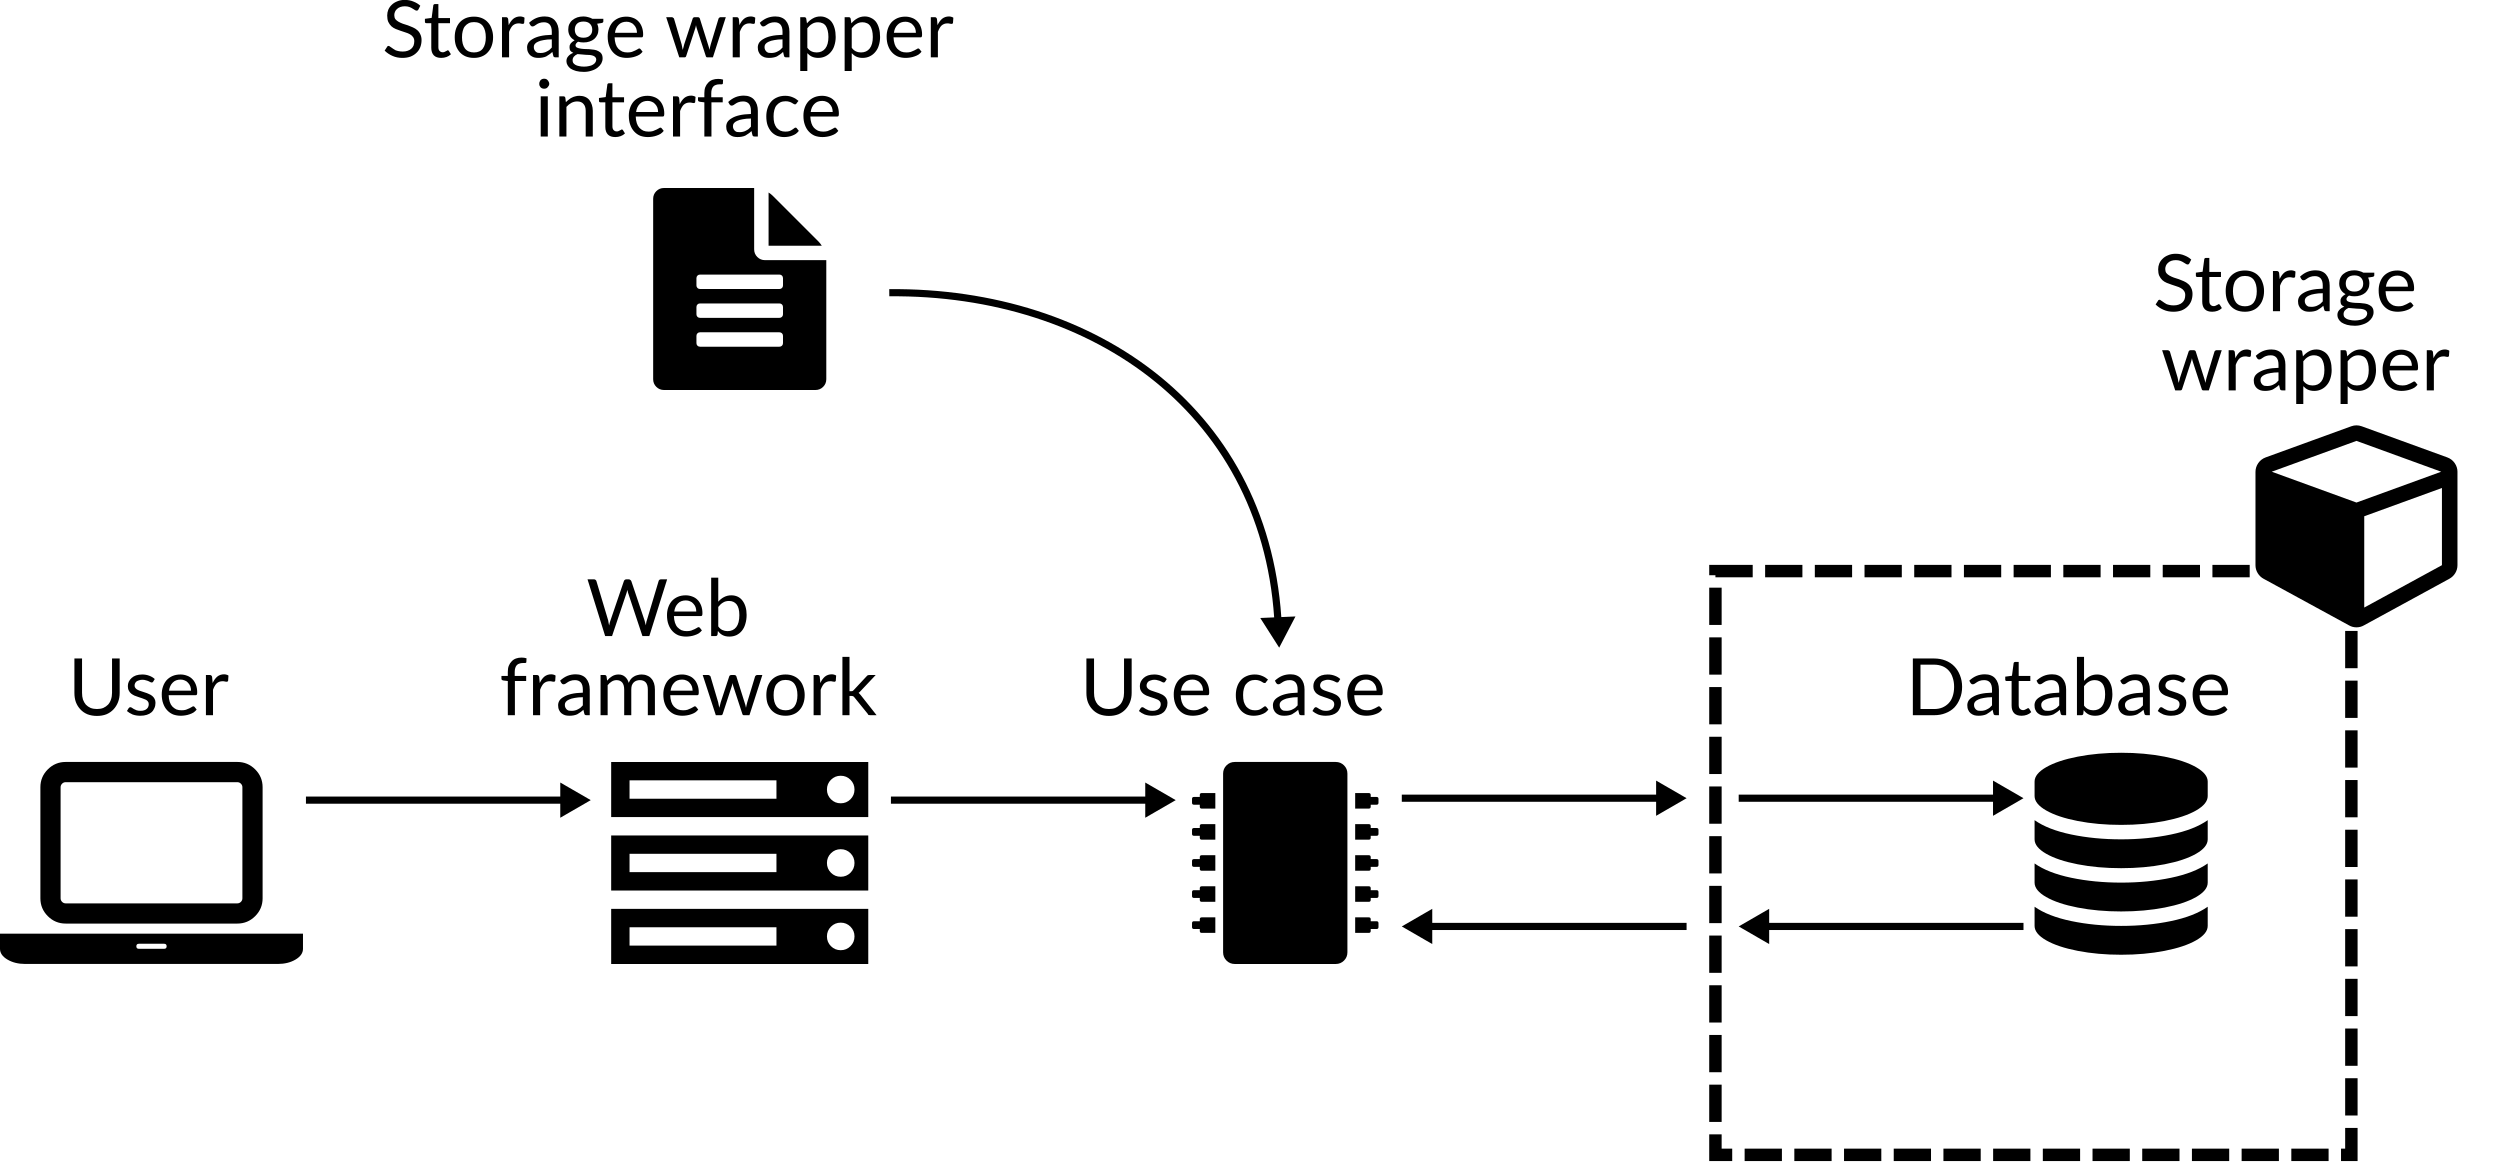
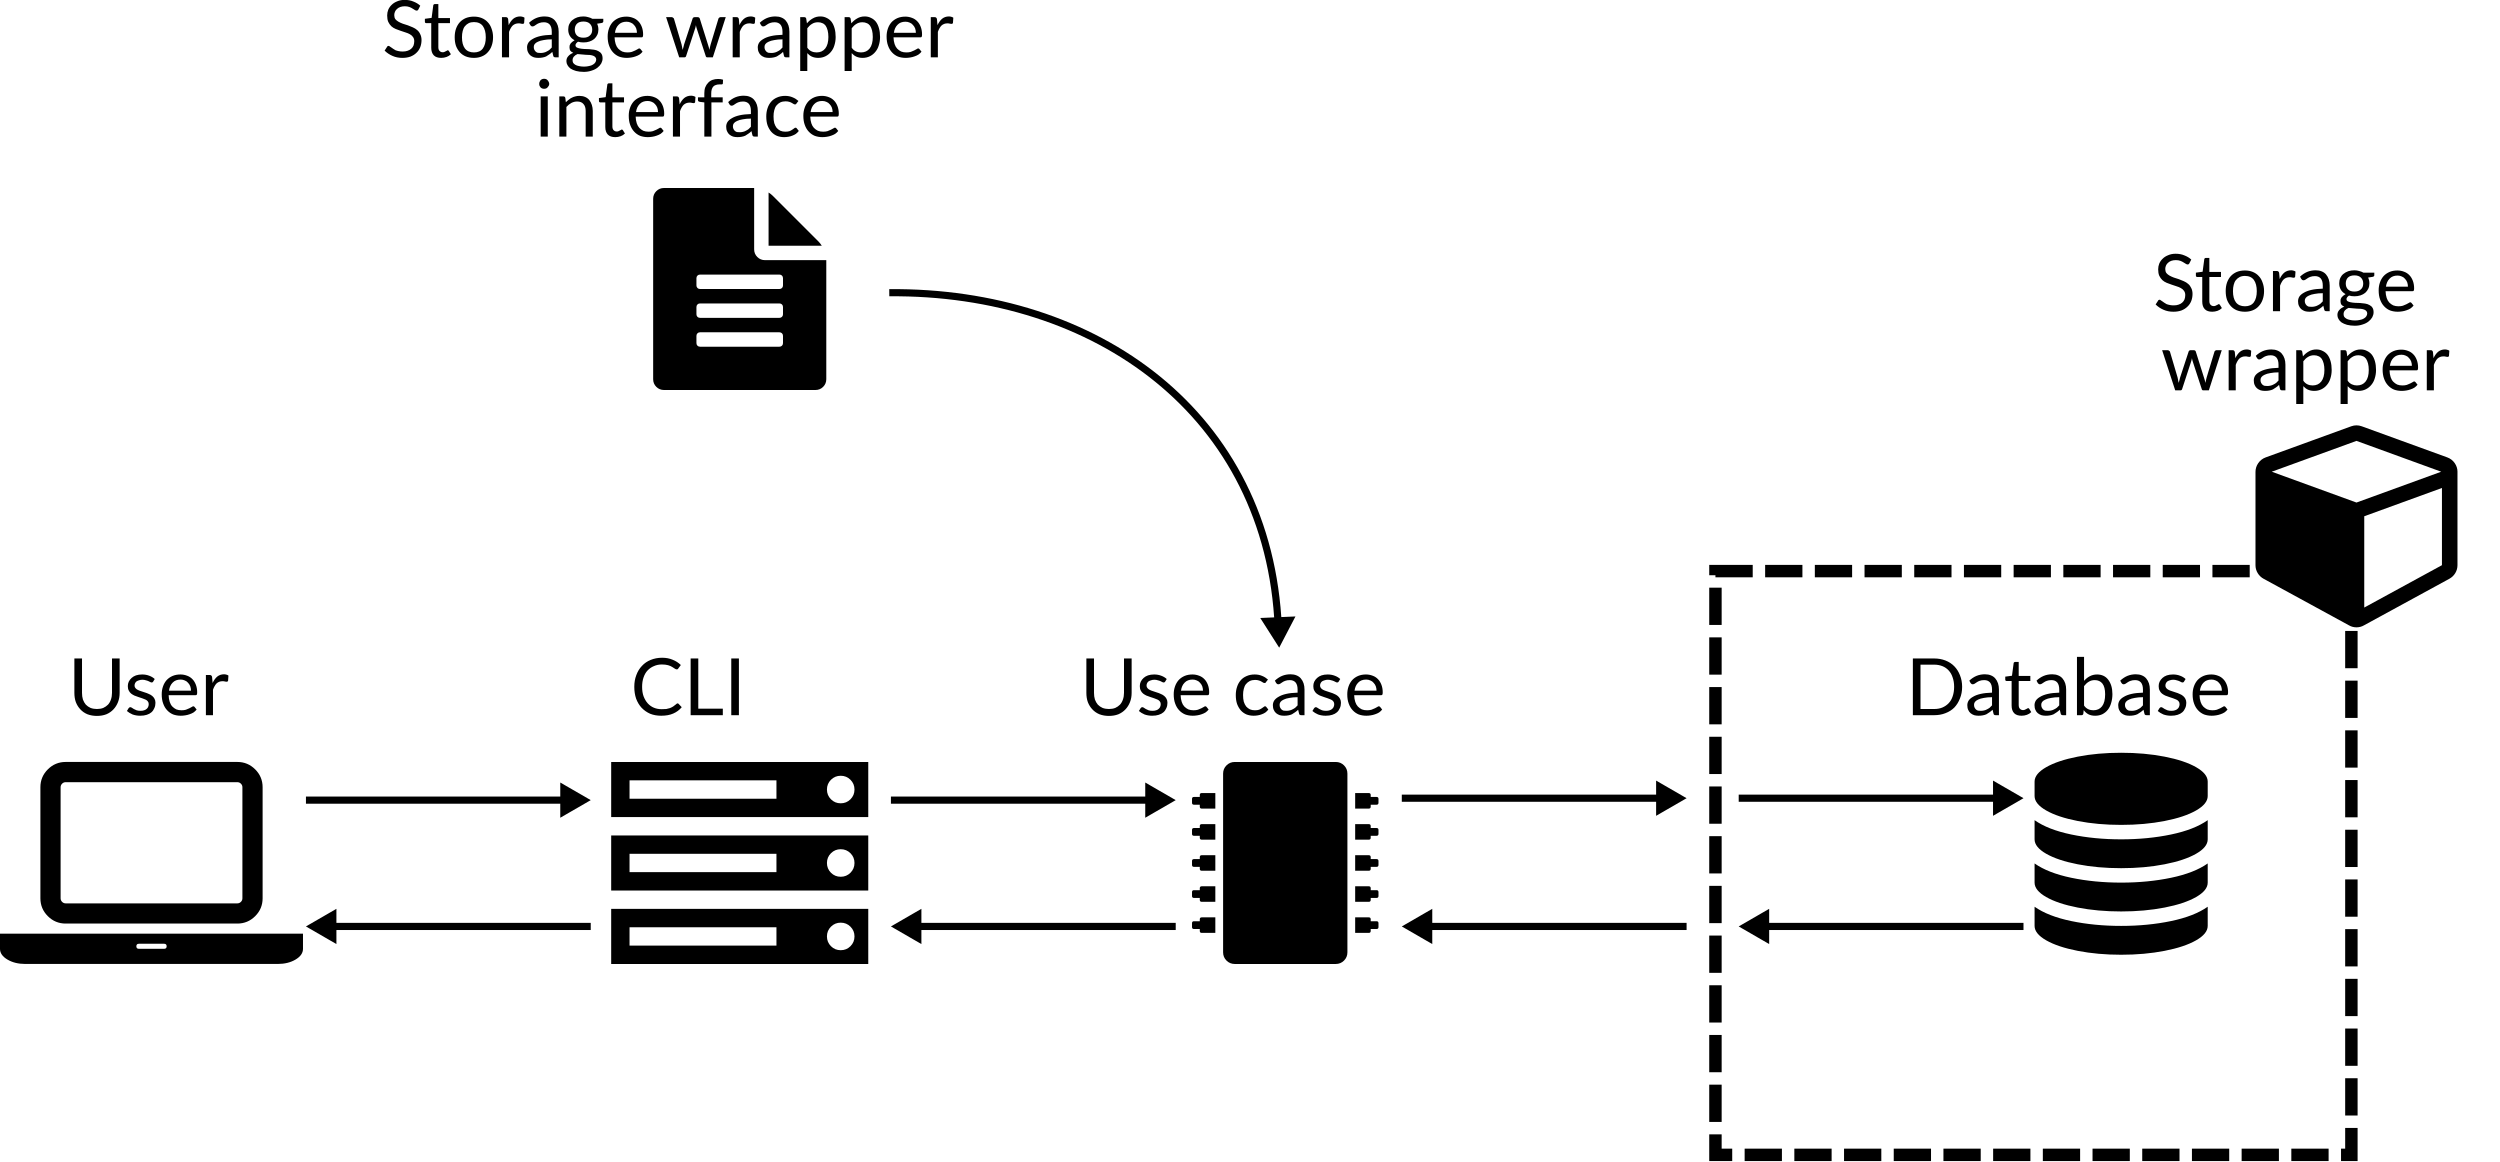
- <svg xmlns="http://www.w3.org/2000/svg" width="214.893mm" height="99.802mm" viewBox="0 0 214.893 99.802" version="1.1" id="svg13626">
-   <defs id="defs13620">
+ <svg xmlns="http://www.w3.org/2000/svg" width="214.893mm" height="99.802mm" viewBox="0 0 214.893 99.802" version="1.1" id="svg1142">
+   <defs id="defs1136">
+     <marker orient="auto" refY="0" refX="0" id="TriangleOutM-7-7-1-2-5-2-7" style="overflow:visible">
+       <path id="path1723-5-0-8-3-9-8-3" d="M 5.77,0 -2.88,5 V -5 Z" style="fill:#000000;fill-opacity:1;fill-rule:evenodd;stroke:#000000;stroke-width:1pt;stroke-opacity:1" transform="scale(0.4)" />
+     </marker>
+     <marker orient="auto" refY="0" refX="0" id="TriangleOutM-7-7-1-2-5-2" style="overflow:visible">
+       <path id="path1723-5-0-8-3-9-8" d="M 5.77,0 -2.88,5 V -5 Z" style="fill:#000000;fill-opacity:1;fill-rule:evenodd;stroke:#000000;stroke-width:1pt;stroke-opacity:1" transform="scale(0.4)" />
+     </marker>
    <marker orient="auto" refY="0" refX="0" id="TriangleOutM-7-7-1-2-5" style="overflow:visible">
      <path id="path1723-5-0-8-3-9" d="M 5.77,0 -2.88,5 V -5 Z" style="fill:#000000;fill-opacity:1;fill-rule:evenodd;stroke:#000000;stroke-width:1pt;stroke-opacity:1" transform="scale(0.4)" />
    </marker>
    <marker orient="auto" refY="0" refX="0" id="TriangleOutM-7-7-1-2" style="overflow:visible">
      <path id="path1723-5-0-8-3" d="M 5.77,0 -2.88,5 V -5 Z" style="fill:#000000;fill-opacity:1;fill-rule:evenodd;stroke:#000000;stroke-width:1pt;stroke-opacity:1" transform="scale(0.4)" />
    </marker>
    <marker orient="auto" refY="0" refX="0" id="TriangleOutM-7-7-1" style="overflow:visible">
      <path id="path1723-5-0-8" d="M 5.77,0 -2.88,5 V -5 Z" style="fill:#000000;fill-opacity:1;fill-rule:evenodd;stroke:#000000;stroke-width:1pt;stroke-opacity:1" transform="scale(0.4)" />
    </marker>
    <marker orient="auto" refY="0" refX="0" id="TriangleOutM-7-7-3" style="overflow:visible">
      <path id="path1723-5-0-6" d="M 5.77,0 -2.88,5 V -5 Z" style="fill:#000000;fill-opacity:1;fill-rule:evenodd;stroke:#000000;stroke-width:1pt;stroke-opacity:1" transform="scale(0.4)" />
    </marker>
    <marker orient="auto" refY="0" refX="0" id="TriangleOutM-7-7" style="overflow:visible">
      <path id="path1723-5-0" d="M 5.77,0 -2.88,5 V -5 Z" style="fill:#000000;fill-opacity:1;fill-rule:evenodd;stroke:#000000;stroke-width:1pt;stroke-opacity:1" transform="scale(0.4)" />
    </marker>
    <marker orient="auto" refY="0" refX="0" id="TriangleOutM-7" style="overflow:visible">
      <path id="path1723-5" d="M 5.77,0 -2.88,5 V -5 Z" style="fill:#000000;fill-opacity:1;fill-rule:evenodd;stroke:#000000;stroke-width:1pt;stroke-opacity:1" transform="scale(0.4)" />
    </marker>
    <marker orient="auto" refY="0" refX="0" id="TriangleOutM" style="overflow:visible">
      <path id="path1723" d="M 5.77,0 -2.88,5 V -5 Z" style="fill:#000000;fill-opacity:1;fill-rule:evenodd;stroke:#000000;stroke-width:1pt;stroke-opacity:1" transform="scale(0.4)" />
    </marker>
  </defs>
-   <g id="layer1" transform="translate(-10.01032,-96.88257)">
-     <path id="user-icon" d="m 15.653,176.27 q -0.895,0 -1.533,-0.638 -0.638,-0.638 -0.638,-1.533 v -9.55 q 0,-0.895 0.638,-1.533 0.638,-0.638 1.533,-0.638 h 14.759 q 0.895,0 1.533,0.638 0.638,0.638 0.638,1.533 v 9.55 q 0,0.895 -0.638,1.533 -0.638,0.638 -1.533,0.638 z M 15.219,164.55 v 9.55 q 0,0.176 0.129,0.305 0.129,0.129 0.305,0.129 h 14.759 q 0.176,0 0.305,-0.129 0.129,-0.129 0.129,-0.305 v -9.55 q 0,-0.176 -0.129,-0.305 -0.129,-0.129 -0.305,-0.129 H 15.653 q -0.176,0 -0.305,0.129 -0.129,0.129 -0.129,0.305 z m 18.665,12.588 h 2.17 v 1.302 q 0,0.543 -0.638,0.922 -0.638,0.38 -1.533,0.38 H 12.181 q -0.895,0 -1.533,-0.38 -0.638,-0.38 -0.638,-0.922 v -1.302 z m -9.767,1.302 q 0.217,0 0.217,-0.217 0,-0.217 -0.217,-0.217 h -2.17 q -0.217,0 -0.217,0.217 0,0.217 0.217,0.217 z" style="stroke-width:0.014" />
-     <path id="web-framework-icon" d="m 64.124,178.164 h 12.628 v -1.578 H 64.124 Z m 0,-6.314 h 12.628 v -1.578 H 64.124 Z m 19.336,5.525 q 0,-0.493 -0.345,-0.839 -0.345,-0.345 -0.839,-0.345 -0.493,0 -0.839,0.345 -0.345,0.345 -0.345,0.839 0,0.493 0.345,0.839 0.345,0.345 0.839,0.345 0.493,0 0.839,-0.345 0.345,-0.345 0.345,-0.839 z M 64.124,165.537 h 12.628 v -1.578 H 64.124 Z m 19.336,5.525 q 0,-0.493 -0.345,-0.839 -0.345,-0.345 -0.839,-0.345 -0.493,0 -0.839,0.345 -0.345,0.345 -0.345,0.839 0,0.493 0.345,0.839 0.345,0.345 0.839,0.345 0.493,0 0.839,-0.345 0.345,-0.345 0.345,-0.839 z m 0,-6.314 q 0,-0.493 -0.345,-0.839 -0.345,-0.345 -0.839,-0.345 -0.493,0 -0.839,0.345 -0.345,0.345 -0.345,0.839 0,0.493 0.345,0.839 0.345,0.345 0.839,0.345 0.493,0 0.839,-0.345 0.345,-0.345 0.345,-0.839 z m 1.184,10.26 v 4.735 H 62.545 v -4.735 z m 0,-6.314 v 4.735 H 62.545 v -4.735 z m 0,-6.314 v 4.735 H 62.545 v -4.735 z" style="stroke-width:0.012" />
-     <path style="fill:none;stroke:#000000;stroke-width:0.615;stroke-linecap:butt;stroke-linejoin:miter;stroke-miterlimit:4;stroke-dasharray:none;stroke-opacity:1;marker-end:url(#TriangleOutM)" d="M 36.309,165.66 H 59.042" id="arrow-user-web-framework" />
-     <text xml:space="preserve" style="font-style:normal;font-variant:normal;font-weight:normal;font-stretch:normal;font-size:6.806px;line-height:1.25;font-family:Lato;-inkscape-font-specification:Lato;letter-spacing:0px;word-spacing:0px;fill:#000000;fill-opacity:1;stroke:none;stroke-width:0.128" x="15.843" y="158.356" id="user-text">
-       <tspan id="tspan2190" x="15.843" y="158.356" style="font-style:normal;font-variant:normal;font-weight:normal;font-stretch:normal;font-size:6.806px;font-family:Lato;-inkscape-font-specification:Lato;stroke-width:0.128">User</tspan>
+   <g id="layer1" transform="translate(-74.57152,-122.9308)">
+     <path id="user-icon" d="m 80.215,202.318 q -0.895,0 -1.533,-0.638 -0.638,-0.638 -0.638,-1.533 v -9.55 q 0,-0.895 0.638,-1.533 0.638,-0.638 1.533,-0.638 h 14.759 q 0.895,0 1.533,0.638 0.638,0.638 0.638,1.533 v 9.55 q 0,0.895 -0.638,1.533 -0.638,0.638 -1.533,0.638 z m -0.434,-11.72 v 9.55 q 0,0.176 0.129,0.305 0.129,0.129 0.305,0.129 h 14.759 q 0.176,0 0.305,-0.129 0.129,-0.129 0.129,-0.305 v -9.55 q 0,-0.176 -0.129,-0.305 -0.129,-0.129 -0.305,-0.129 H 80.215 q -0.176,0 -0.305,0.129 -0.129,0.129 -0.129,0.305 z m 18.665,12.588 h 2.17 v 1.302 q 0,0.543 -0.638,0.922 -0.638,0.38 -1.533,0.38 H 76.742 q -0.895,0 -1.533,-0.38 -0.638,-0.38 -0.638,-0.922 v -1.302 z m -9.767,1.302 q 0.217,0 0.217,-0.217 0,-0.217 -0.217,-0.217 h -2.17 q -0.217,0 -0.217,0.217 0,0.217 0.217,0.217 z" style="stroke-width:0.014" />
+     <path style="fill:none;stroke:#000000;stroke-width:0.615;stroke-linecap:butt;stroke-linejoin:miter;stroke-miterlimit:4;stroke-dasharray:none;stroke-opacity:1;marker-end:url(#TriangleOutM)" d="m 100.87,191.708 h 22.733" id="arrow-user-web-framework" />
+     <text xml:space="preserve" style="font-style:normal;font-variant:normal;font-weight:normal;font-stretch:normal;font-size:6.806px;line-height:1.25;font-family:Lato;-inkscape-font-specification:Lato;letter-spacing:0px;word-spacing:0px;fill:#000000;fill-opacity:1;stroke:none;stroke-width:0.128" x="80.404" y="184.404" id="user-text">
+       <tspan id="tspan2190" x="80.404" y="184.404" style="font-style:normal;font-variant:normal;font-weight:normal;font-stretch:normal;font-size:6.806px;font-family:Lato;-inkscape-font-specification:Lato;stroke-width:0.128">User</tspan>
    </text>
-     <text xml:space="preserve" style="font-style:normal;font-variant:normal;font-weight:normal;font-stretch:normal;font-size:6.806px;line-height:1;font-family:Lato;-inkscape-font-specification:Lato;text-align:center;letter-spacing:0px;word-spacing:0px;text-anchor:middle;fill:#000000;fill-opacity:1;stroke:none;stroke-width:0.128" x="73.533" y="151.553" id="web-framework-text">
-       <tspan id="tspan2190-6" x="73.533" y="151.553" style="font-style:normal;font-variant:normal;font-weight:normal;font-stretch:normal;font-size:6.806px;line-height:1;font-family:Lato;-inkscape-font-specification:Lato;text-align:center;text-anchor:middle;stroke-width:0.128">Web</tspan>
-       <tspan x="73.533" y="158.359" style="font-style:normal;font-variant:normal;font-weight:normal;font-stretch:normal;font-size:6.806px;line-height:1;font-family:Lato;-inkscape-font-specification:Lato;text-align:center;text-anchor:middle;stroke-width:0.128" id="tspan2212">framework</tspan>
+     <path style="fill:none;stroke:#000000;stroke-width:0.615;stroke-linecap:butt;stroke-linejoin:miter;stroke-miterlimit:4;stroke-dasharray:none;stroke-opacity:1;marker-end:url(#TriangleOutM-7)" d="m 151.153,191.708 h 22.733" id="arrow-web-framework-use-case" />
+     <path id="use-case-icon" d="m 179.038,201.784 v 1.336 h -1.169 q -0.167,0 -0.167,-0.167 v -0.167 h -0.501 q -0.167,0 -0.167,-0.167 V 202.285 q 0,-0.167 0.167,-0.167 h 0.501 v -0.167 q 0,-0.167 0.167,-0.167 z m 0,-2.671 v 1.336 h -1.169 q -0.167,0 -0.167,-0.167 v -0.167 h -0.501 q -0.167,0 -0.167,-0.167 v -0.334 q 0,-0.167 0.167,-0.167 h 0.501 v -0.167 q 0,-0.167 0.167,-0.167 z m 0,-2.671 v 1.336 h -1.169 q -0.167,0 -0.167,-0.167 v -0.167 h -0.501 q -0.167,0 -0.167,-0.167 v -0.334 q 0,-0.167 0.167,-0.167 h 0.501 v -0.167 q 0,-0.167 0.167,-0.167 z m 0,-2.671 v 1.336 h -1.169 q -0.167,0 -0.167,-0.167 v -0.167 h -0.501 q -0.167,0 -0.167,-0.167 v -0.334 q 0,-0.167 0.167,-0.167 h 0.501 v -0.167 q 0,-0.167 0.167,-0.167 z m 0,-2.671 v 1.336 h -1.169 q -0.167,0 -0.167,-0.167 v -0.167 h -0.501 q -0.167,0 -0.167,-0.167 v -0.334 q 0,-0.167 0.167,-0.167 h 0.501 v -0.167 q 0,-0.167 0.167,-0.167 z m 11.353,-1.67 v 15.36 q 0,0.417 -0.292,0.71 -0.292,0.292 -0.71,0.292 h -8.681 q -0.417,0 -0.71,-0.292 -0.292,-0.292 -0.292,-0.71 v -15.36 q 0,-0.417 0.292,-0.71 0.292,-0.292 0.71,-0.292 h 8.681 q 0.417,0 0.71,0.292 0.292,0.292 0.292,0.71 z m 2.671,12.855 v 0.334 q 0,0.167 -0.167,0.167 h -0.501 v 0.167 q 0,0.167 -0.167,0.167 h -1.169 v -1.336 h 1.169 q 0.167,0 0.167,0.167 v 0.167 h 0.501 q 0.167,0 0.167,0.167 z m 0,-2.671 v 0.334 q 0,0.167 -0.167,0.167 h -0.501 v 0.167 q 0,0.167 -0.167,0.167 h -1.169 v -1.336 h 1.169 q 0.167,0 0.167,0.167 v 0.167 h 0.501 q 0.167,0 0.167,0.167 z m 0,-2.671 v 0.334 q 0,0.167 -0.167,0.167 h -0.501 v 0.167 q 0,0.167 -0.167,0.167 h -1.169 v -1.336 h 1.169 q 0.167,0 0.167,0.167 v 0.167 h 0.501 q 0.167,0 0.167,0.167 z m 0,-2.671 v 0.334 q 0,0.167 -0.167,0.167 h -0.501 v 0.167 q 0,0.167 -0.167,0.167 h -1.169 v -1.336 h 1.169 q 0.167,0 0.167,0.167 v 0.167 h 0.501 q 0.167,0 0.167,0.167 z m 0,-2.671 v 0.334 q 0,0.167 -0.167,0.167 h -0.501 v 0.167 q 0,0.167 -0.167,0.167 h -1.169 v -1.336 h 1.169 q 0.167,0 0.167,0.167 v 0.167 h 0.501 q 0.167,0 0.167,0.167 z" style="stroke-width:0.01" />
+     <text xml:space="preserve" style="font-style:normal;font-variant:normal;font-weight:normal;font-stretch:normal;font-size:6.806px;line-height:1;font-family:Lato;-inkscape-font-specification:Lato;text-align:center;letter-spacing:0px;word-spacing:0px;text-anchor:middle;fill:#000000;fill-opacity:1;stroke:none;stroke-width:0.128" x="184.897" y="184.404" id="use-case-text">
+       <tspan x="184.897" y="184.404" style="font-style:normal;font-variant:normal;font-weight:normal;font-stretch:normal;font-size:6.806px;line-height:1;font-family:Lato;-inkscape-font-specification:Lato;text-align:center;text-anchor:middle;stroke-width:0.128" id="tspan3110">Use case</tspan>
    </text>
-     <path style="fill:none;stroke:#000000;stroke-width:0.615;stroke-linecap:butt;stroke-linejoin:miter;stroke-miterlimit:4;stroke-dasharray:none;stroke-opacity:1;marker-end:url(#TriangleOutM-7)" d="M 86.592,165.66 H 109.325" id="arrow-web-framework-use-case" />
-     <path id="use-case-icon" d="m 114.477,175.736 v 1.336 h -1.169 q -0.167,0 -0.167,-0.167 v -0.167 h -0.501 q -0.167,0 -0.167,-0.167 v -0.334 q 0,-0.167 0.167,-0.167 h 0.501 v -0.167 q 0,-0.167 0.167,-0.167 z m 0,-2.671 v 1.336 h -1.169 q -0.167,0 -0.167,-0.167 v -0.167 h -0.501 q -0.167,0 -0.167,-0.167 v -0.334 q 0,-0.167 0.167,-0.167 h 0.501 v -0.167 q 0,-0.167 0.167,-0.167 z m 0,-2.671 v 1.336 h -1.169 q -0.167,0 -0.167,-0.167 v -0.167 h -0.501 q -0.167,0 -0.167,-0.167 v -0.334 q 0,-0.167 0.167,-0.167 h 0.501 v -0.167 q 0,-0.167 0.167,-0.167 z m 0,-2.671 v 1.336 h -1.169 q -0.167,0 -0.167,-0.167 v -0.167 h -0.501 q -0.167,0 -0.167,-0.167 v -0.334 q 0,-0.167 0.167,-0.167 h 0.501 v -0.167 q 0,-0.167 0.167,-0.167 z m 0,-2.671 v 1.336 h -1.169 q -0.167,0 -0.167,-0.167 v -0.167 h -0.501 q -0.167,0 -0.167,-0.167 v -0.334 q 0,-0.167 0.167,-0.167 h 0.501 v -0.167 q 0,-0.167 0.167,-0.167 z m 11.353,-1.67 v 15.36 q 0,0.417 -0.292,0.71 -0.292,0.292 -0.71,0.292 h -8.681 q -0.417,0 -0.71,-0.292 -0.292,-0.292 -0.292,-0.71 V 163.381 q 0,-0.417 0.292,-0.71 0.292,-0.292 0.71,-0.292 h 8.681 q 0.417,0 0.71,0.292 0.292,0.292 0.292,0.71 z m 2.671,12.855 v 0.334 q 0,0.167 -0.167,0.167 h -0.501 v 0.167 q 0,0.167 -0.167,0.167 h -1.169 v -1.336 h 1.169 q 0.167,0 0.167,0.167 v 0.167 h 0.501 q 0.167,0 0.167,0.167 z m 0,-2.671 v 0.334 q 0,0.167 -0.167,0.167 h -0.501 v 0.167 q 0,0.167 -0.167,0.167 h -1.169 v -1.336 h 1.169 q 0.167,0 0.167,0.167 v 0.167 h 0.501 q 0.167,0 0.167,0.167 z m 0,-2.671 v 0.334 q 0,0.167 -0.167,0.167 h -0.501 v 0.167 q 0,0.167 -0.167,0.167 h -1.169 v -1.336 h 1.169 q 0.167,0 0.167,0.167 v 0.167 h 0.501 q 0.167,0 0.167,0.167 z m 0,-2.671 v 0.334 q 0,0.167 -0.167,0.167 h -0.501 v 0.167 q 0,0.167 -0.167,0.167 h -1.169 v -1.336 h 1.169 q 0.167,0 0.167,0.167 v 0.167 h 0.501 q 0.167,0 0.167,0.167 z m 0,-2.671 v 0.334 q 0,0.167 -0.167,0.167 h -0.501 v 0.167 q 0,0.167 -0.167,0.167 h -1.169 v -1.336 h 1.169 q 0.167,0 0.167,0.167 v 0.167 h 0.501 q 0.167,0 0.167,0.167 z" style="stroke-width:0.01" />
-     <text xml:space="preserve" style="font-style:normal;font-variant:normal;font-weight:normal;font-stretch:normal;font-size:6.806px;line-height:1;font-family:Lato;-inkscape-font-specification:Lato;text-align:center;letter-spacing:0px;word-spacing:0px;text-anchor:middle;fill:#000000;fill-opacity:1;stroke:none;stroke-width:0.128" x="120.336" y="158.356" id="use-case-text">
-       <tspan x="120.336" y="158.356" style="font-style:normal;font-variant:normal;font-weight:normal;font-stretch:normal;font-size:6.806px;line-height:1;font-family:Lato;-inkscape-font-specification:Lato;text-align:center;text-anchor:middle;stroke-width:0.128" id="tspan3110">Use case</tspan>
+     <path id="storage-wrapper-interface-icon" d="m 144.938,143.703 q 0.136,0.136 0.271,0.349 h -4.573 v -4.573 q 0.213,0.136 0.349,0.271 z m -4.612,1.589 h 5.271 v 10.232 q 0,0.388 -0.271,0.659 -0.271,0.271 -0.659,0.271 h -13.022 q -0.388,0 -0.659,-0.271 -0.271,-0.271 -0.271,-0.659 v -15.503 q 0,-0.388 0.271,-0.659 0.271,-0.271 0.659,-0.271 h 7.751 v 5.271 q 0,0.388 0.271,0.659 0.271,0.271 0.659,0.271 z m 1.55,7.131 v -0.62 q 0,-0.136 -0.087,-0.223 -0.087,-0.087 -0.223,-0.087 h -6.821 q -0.136,0 -0.223,0.087 -0.087,0.087 -0.087,0.223 v 0.62 q 0,0.136 0.087,0.223 0.087,0.087 0.223,0.087 h 6.821 q 0.136,0 0.223,-0.087 0.087,-0.087 0.087,-0.223 z m 0,-2.48 v -0.62 q 0,-0.136 -0.087,-0.223 -0.087,-0.087 -0.223,-0.087 h -6.821 q -0.136,0 -0.223,0.087 -0.087,0.087 -0.087,0.223 v 0.62 q 0,0.136 0.087,0.223 0.087,0.087 0.223,0.087 h 6.821 q 0.136,0 0.223,-0.087 0.087,-0.087 0.087,-0.223 z m 0,-2.48 v -0.62 q 0,-0.136 -0.087,-0.223 -0.087,-0.087 -0.223,-0.087 h -6.821 q -0.136,0 -0.223,0.087 -0.087,0.087 -0.087,0.223 v 0.62 q 0,0.136 0.087,0.223 0.087,0.087 0.223,0.087 h 6.821 q 0.136,0 0.223,-0.087 0.087,-0.087 0.087,-0.223 z" style="stroke-width:0.01" />
+     <text xml:space="preserve" style="font-style:normal;font-variant:normal;font-weight:normal;font-stretch:normal;font-size:6.806px;line-height:1;font-family:Lato;-inkscape-font-specification:Lato;text-align:center;letter-spacing:0px;word-spacing:0px;text-anchor:middle;fill:#000000;fill-opacity:1;stroke:none;stroke-width:0.128" x="138.092" y="127.862" id="storage-wrapper-interface-text">
+       <tspan x="138.092" y="127.862" style="font-style:normal;font-variant:normal;font-weight:normal;font-stretch:normal;font-size:6.806px;line-height:1;font-family:Lato;-inkscape-font-specification:Lato;text-align:center;text-anchor:middle;stroke-width:0.128" id="tspan2212-2">Storage wrapper</tspan>
+       <tspan x="138.092" y="134.668" style="font-style:normal;font-variant:normal;font-weight:normal;font-stretch:normal;font-size:6.806px;line-height:1;font-family:Lato;-inkscape-font-specification:Lato;text-align:center;text-anchor:middle;stroke-width:0.128" id="tspan3177">interface</tspan>
    </text>
-     <path id="storage-wrapper-interface-icon" d="m 80.377,117.655 q 0.136,0.136 0.271,0.349 h -4.573 v -4.573 q 0.213,0.136 0.349,0.271 z m -4.612,1.589 h 5.271 v 10.232 q 0,0.388 -0.271,0.659 -0.271,0.271 -0.659,0.271 h -13.022 q -0.388,0 -0.659,-0.271 -0.271,-0.271 -0.271,-0.659 V 113.973 q 0,-0.388 0.271,-0.659 0.271,-0.271 0.659,-0.271 h 7.751 v 5.271 q 0,0.388 0.271,0.659 0.271,0.271 0.659,0.271 z m 1.55,7.131 v -0.62 q 0,-0.136 -0.087,-0.223 -0.087,-0.087 -0.223,-0.087 h -6.821 q -0.136,0 -0.223,0.087 -0.087,0.087 -0.087,0.223 v 0.62 q 0,0.136 0.087,0.223 0.087,0.087 0.223,0.087 h 6.821 q 0.136,0 0.223,-0.087 0.087,-0.087 0.087,-0.223 z m 0,-2.48 v -0.62 q 0,-0.136 -0.087,-0.223 -0.087,-0.087 -0.223,-0.087 h -6.821 q -0.136,0 -0.223,0.087 -0.087,0.087 -0.087,0.223 v 0.62 q 0,0.136 0.087,0.223 0.087,0.087 0.223,0.087 h 6.821 q 0.136,0 0.223,-0.087 0.087,-0.087 0.087,-0.223 z m 0,-2.48 v -0.62 q 0,-0.136 -0.087,-0.223 -0.087,-0.087 -0.223,-0.087 h -6.821 q -0.136,0 -0.223,0.087 -0.087,0.087 -0.087,0.223 v 0.62 q 0,0.136 0.087,0.223 0.087,0.087 0.223,0.087 h 6.821 q 0.136,0 0.223,-0.087 0.087,-0.087 0.087,-0.223 z" style="stroke-width:0.01" />
-     <text xml:space="preserve" style="font-style:normal;font-variant:normal;font-weight:normal;font-stretch:normal;font-size:6.806px;line-height:1;font-family:Lato;-inkscape-font-specification:Lato;text-align:center;letter-spacing:0px;word-spacing:0px;text-anchor:middle;fill:#000000;fill-opacity:1;stroke:none;stroke-width:0.128" x="73.531" y="101.814" id="storage-wrapper-interface-text">
-       <tspan x="73.531" y="101.814" style="font-style:normal;font-variant:normal;font-weight:normal;font-stretch:normal;font-size:6.806px;line-height:1;font-family:Lato;-inkscape-font-specification:Lato;text-align:center;text-anchor:middle;stroke-width:0.128" id="tspan2212-2">Storage wrapper</tspan>
-       <tspan x="73.531" y="108.62" style="font-style:normal;font-variant:normal;font-weight:normal;font-stretch:normal;font-size:6.806px;line-height:1;font-family:Lato;-inkscape-font-specification:Lato;text-align:center;text-anchor:middle;stroke-width:0.128" id="tspan3177">interface</tspan>
+     <rect style="fill:none;fill-opacity:1;stroke:#000000;stroke-width:1.068;stroke-miterlimit:4;stroke-dasharray:3.204, 1.068;stroke-dashoffset:0;stroke-opacity:1" id="storage-wrapper-box" width="54.664" height="50.178" x="222.026" y="172.021" />
+     <path style="fill:none;stroke:#000000;stroke-width:0.615;stroke-linecap:butt;stroke-linejoin:miter;stroke-miterlimit:4;stroke-dasharray:none;stroke-opacity:1;marker-end:url(#TriangleOutM-7-7)" d="m 195.066,191.542 h 22.733" id="arrow-use-case-storage-wrapper" />
+     <path style="fill:none;stroke:#000000;stroke-width:0.615;stroke-linecap:butt;stroke-linejoin:miter;stroke-miterlimit:4;stroke-dasharray:none;stroke-opacity:1;marker-end:url(#TriangleOutM-7-7-3)" d="m 151.011,148.092 c 17.738,-0.16 32.641,10.387 33.44,28.765" id="arrow-storage-wrapper-interface-use-case" />
+     <path id="storage-wrapper-icon" d="m 277.796,175.154 6.678,-3.642 v -6.636 l -6.678,2.431 z m -0.668,-9.026 7.283,-2.65 -7.283,-2.65 -7.283,2.65 z m 8.681,-2.629 v 8.014 q 0,0.365 -0.188,0.678 -0.188,0.313 -0.511,0.49 l -7.346,4.007 q -0.292,0.167 -0.636,0.167 -0.344,0 -0.636,-0.167 l -7.346,-4.007 q -0.323,-0.177 -0.511,-0.49 -0.188,-0.313 -0.188,-0.678 v -8.014 q 0,-0.417 0.24,-0.762 0.24,-0.344 0.637,-0.49 l 7.346,-2.671 q 0.23,-0.084 0.459,-0.084 0.23,0 0.459,0.084 l 7.346,2.671 q 0.397,0.146 0.637,0.49 0.24,0.344 0.24,0.762 z" style="stroke-width:0.01" />
+     <text xml:space="preserve" style="font-style:normal;font-variant:normal;font-weight:normal;font-stretch:normal;font-size:6.806px;line-height:1;font-family:Lato;-inkscape-font-specification:Lato;text-align:center;letter-spacing:0px;word-spacing:0px;text-anchor:middle;fill:#000000;fill-opacity:1;stroke:none;stroke-width:0.128" x="277.095" y="149.678" id="text2192-3-9-6">
+       <tspan x="277.095" y="149.678" style="font-style:normal;font-variant:normal;font-weight:normal;font-stretch:normal;font-size:6.806px;line-height:1;font-family:Lato;-inkscape-font-specification:Lato;text-align:center;text-anchor:middle;stroke-width:0.128" id="tspan2212-2-2">Storage</tspan>
+       <tspan x="277.095" y="156.484" style="font-style:normal;font-variant:normal;font-weight:normal;font-stretch:normal;font-size:6.806px;line-height:1;font-family:Lato;-inkscape-font-specification:Lato;text-align:center;text-anchor:middle;stroke-width:0.128" id="tspan3177-6">wrapper</tspan>
    </text>
-     <rect style="fill:none;fill-opacity:1;stroke:#000000;stroke-width:1.068;stroke-miterlimit:4;stroke-dasharray:3.204, 1.068;stroke-dashoffset:0;stroke-opacity:1" id="storage-wrapper-box" width="54.664" height="50.178" x="157.464" y="145.972" />
-     <path style="fill:none;stroke:#000000;stroke-width:0.615;stroke-linecap:butt;stroke-linejoin:miter;stroke-miterlimit:4;stroke-dasharray:none;stroke-opacity:1;marker-end:url(#TriangleOutM-7-7)" d="m 130.505,165.494 h 22.733" id="arrow-use-case-storage-wrapper" />
-     <path style="fill:none;stroke:#000000;stroke-width:0.615;stroke-linecap:butt;stroke-linejoin:miter;stroke-miterlimit:4;stroke-dasharray:none;stroke-opacity:1;marker-end:url(#TriangleOutM-7-7-3)" d="m 86.45,122.044 c 17.738,-0.16 32.641,10.387 33.44,28.765" id="arrow-storage-wrapper-interface-use-case" />
-     <path id="storage-wrapper-icon" d="m 213.234,149.106 6.678,-3.642 v -6.636 l -6.678,2.431 z m -0.668,-9.026 7.283,-2.65 -7.283,-2.65 -7.283,2.65 z m 8.681,-2.629 v 8.014 q 0,0.365 -0.188,0.678 -0.188,0.313 -0.511,0.49 l -7.346,4.007 q -0.292,0.167 -0.636,0.167 -0.344,0 -0.636,-0.167 l -7.346,-4.007 q -0.323,-0.177 -0.511,-0.49 -0.188,-0.313 -0.188,-0.678 v -8.014 q 0,-0.417 0.24,-0.762 0.24,-0.344 0.637,-0.49 l 7.346,-2.671 q 0.23,-0.084 0.459,-0.084 0.23,0 0.459,0.084 l 7.346,2.671 q 0.397,0.146 0.637,0.49 0.24,0.344 0.24,0.762 z" style="stroke-width:0.01" />
-     <text xml:space="preserve" style="font-style:normal;font-variant:normal;font-weight:normal;font-stretch:normal;font-size:6.806px;line-height:1;font-family:Lato;-inkscape-font-specification:Lato;text-align:center;letter-spacing:0px;word-spacing:0px;text-anchor:middle;fill:#000000;fill-opacity:1;stroke:none;stroke-width:0.128" x="212.533" y="123.63" id="text2192-3-9-6">
-       <tspan x="212.533" y="123.63" style="font-style:normal;font-variant:normal;font-weight:normal;font-stretch:normal;font-size:6.806px;line-height:1;font-family:Lato;-inkscape-font-specification:Lato;text-align:center;text-anchor:middle;stroke-width:0.128" id="tspan2212-2-2">Storage</tspan>
-       <tspan x="212.533" y="130.436" style="font-style:normal;font-variant:normal;font-weight:normal;font-stretch:normal;font-size:6.806px;line-height:1;font-family:Lato;-inkscape-font-specification:Lato;text-align:center;text-anchor:middle;stroke-width:0.128" id="tspan3177-6">wrapper</tspan>
+     <path id="database-icon" d="m 256.899,195.078 q 2.296,0 4.292,-0.417 1.996,-0.417 3.149,-1.231 v 1.647 q 0,0.669 -0.998,1.24 -0.998,0.572 -2.713,0.906 -1.715,0.334 -3.73,0.334 -2.015,0 -3.73,-0.334 -1.715,-0.334 -2.713,-0.906 -0.998,-0.572 -0.998,-1.24 v -1.647 q 1.153,0.814 3.149,1.231 1.996,0.417 4.292,0.417 z m 0,7.441 q 2.296,0 4.292,-0.417 1.996,-0.417 3.149,-1.231 v 1.647 q 0,0.669 -0.998,1.24 -0.998,0.572 -2.713,0.906 -1.715,0.334 -3.73,0.334 -2.015,0 -3.73,-0.334 -1.715,-0.334 -2.713,-0.906 -0.998,-0.572 -0.998,-1.24 v -1.647 q 1.153,0.814 3.149,1.231 1.996,0.417 4.292,0.417 z m 0,-3.721 q 2.296,0 4.292,-0.417 1.996,-0.417 3.149,-1.231 v 1.647 q 0,0.669 -0.998,1.24 -0.998,0.572 -2.713,0.906 -1.715,0.334 -3.73,0.334 -2.015,0 -3.73,-0.334 -1.715,-0.334 -2.713,-0.906 -0.998,-0.572 -0.998,-1.24 v -1.647 q 1.153,0.814 3.149,1.231 1.996,0.417 4.292,0.417 z m 0,-11.162 q 2.015,0 3.73,0.334 1.715,0.334 2.713,0.906 0.998,0.572 0.998,1.24 v 1.24 q 0,0.669 -0.998,1.24 -0.998,0.572 -2.713,0.906 -1.715,0.334 -3.73,0.334 -2.015,0 -3.73,-0.334 -1.715,-0.334 -2.713,-0.906 -0.998,-0.572 -0.998,-1.24 v -1.24 q 0,-0.669 0.998,-1.24 0.998,-0.572 2.713,-0.906 1.715,-0.334 3.73,-0.334 z" style="stroke-width:0.01" />
+     <path style="fill:none;stroke:#000000;stroke-width:0.615;stroke-linecap:butt;stroke-linejoin:miter;stroke-miterlimit:4;stroke-dasharray:none;stroke-opacity:1;marker-end:url(#TriangleOutM-7-7-1)" d="m 224.026,191.542 h 22.733" id="arrow-storage-wrapper-database" />
+     <text xml:space="preserve" style="font-style:normal;font-variant:normal;font-weight:normal;font-stretch:normal;font-size:6.806px;line-height:1;font-family:Lato;-inkscape-font-specification:Lato;text-align:center;letter-spacing:0px;word-spacing:0px;text-anchor:middle;fill:#000000;fill-opacity:1;stroke:none;stroke-width:0.128" x="256.717" y="184.408" id="text2192-3-9-6-9">
+       <tspan x="256.717" y="184.408" style="font-style:normal;font-variant:normal;font-weight:normal;font-stretch:normal;font-size:6.806px;line-height:1;font-family:Lato;-inkscape-font-specification:Lato;text-align:center;text-anchor:middle;stroke-width:0.128" id="tspan3177-6-0">Database</tspan>
    </text>
-     <path id="database-icon" d="m 192.338,169.03 q 2.296,0 4.292,-0.417 1.996,-0.417 3.149,-1.231 v 1.647 q 0,0.669 -0.998,1.24 -0.998,0.572 -2.713,0.906 -1.715,0.334 -3.73,0.334 -2.015,0 -3.73,-0.334 -1.715,-0.334 -2.713,-0.906 -0.998,-0.572 -0.998,-1.24 v -1.647 q 1.153,0.814 3.149,1.231 1.996,0.417 4.292,0.417 z m 0,7.441 q 2.296,0 4.292,-0.417 1.996,-0.417 3.149,-1.231 v 1.647 q 0,0.669 -0.998,1.24 -0.998,0.572 -2.713,0.906 -1.715,0.334 -3.73,0.334 -2.015,0 -3.73,-0.334 -1.715,-0.334 -2.713,-0.906 -0.998,-0.572 -0.998,-1.24 v -1.647 q 1.153,0.814 3.149,1.231 1.996,0.417 4.292,0.417 z m 0,-3.721 q 2.296,0 4.292,-0.417 1.996,-0.417 3.149,-1.231 v 1.647 q 0,0.669 -0.998,1.24 -0.998,0.572 -2.713,0.906 -1.715,0.334 -3.73,0.334 -2.015,0 -3.73,-0.334 -1.715,-0.334 -2.713,-0.906 -0.998,-0.572 -0.998,-1.24 v -1.647 q 1.153,0.814 3.149,1.231 1.996,0.417 4.292,0.417 z m 0,-11.162 q 2.015,0 3.73,0.334 1.715,0.334 2.713,0.906 0.998,0.572 0.998,1.24 v 1.24 q 0,0.669 -0.998,1.24 -0.998,0.572 -2.713,0.906 -1.715,0.334 -3.73,0.334 -2.015,0 -3.73,-0.334 -1.715,-0.334 -2.713,-0.906 -0.998,-0.572 -0.998,-1.24 v -1.24 q 0,-0.669 0.998,-1.24 0.998,-0.572 2.713,-0.906 1.715,-0.334 3.73,-0.334 z" style="stroke-width:0.01" />
-     <path style="fill:none;stroke:#000000;stroke-width:0.615;stroke-linecap:butt;stroke-linejoin:miter;stroke-miterlimit:4;stroke-dasharray:none;stroke-opacity:1;marker-end:url(#TriangleOutM-7-7-1)" d="m 159.464,165.494 h 22.733" id="arrow-storage-wrapper-database" />
-     <text xml:space="preserve" style="font-style:normal;font-variant:normal;font-weight:normal;font-stretch:normal;font-size:6.806px;line-height:1;font-family:Lato;-inkscape-font-specification:Lato;text-align:center;letter-spacing:0px;word-spacing:0px;text-anchor:middle;fill:#000000;fill-opacity:1;stroke:none;stroke-width:0.128" x="192.156" y="158.359" id="text2192-3-9-6-9">
-       <tspan x="192.156" y="158.359" style="font-style:normal;font-variant:normal;font-weight:normal;font-stretch:normal;font-size:6.806px;line-height:1;font-family:Lato;-inkscape-font-specification:Lato;text-align:center;text-anchor:middle;stroke-width:0.128" id="tspan3177-6-0">Database</tspan>
+     <path style="fill:none;stroke:#000000;stroke-width:0.615;stroke-linecap:butt;stroke-linejoin:miter;stroke-miterlimit:4;stroke-dasharray:none;stroke-opacity:1;marker-end:url(#TriangleOutM-7-7-1-2)" d="M 248.505,202.565 H 225.772" id="arrow-database-storage-wrapper" />
+     <path style="fill:none;stroke:#000000;stroke-width:0.615;stroke-linecap:butt;stroke-linejoin:miter;stroke-miterlimit:4;stroke-dasharray:none;stroke-opacity:1;marker-end:url(#TriangleOutM-7-7-1-2-5)" d="M 219.546,202.565 H 196.813" id="arrow-storage-wrapper-use-case" />
+     <path style="fill:none;stroke:#000000;stroke-width:0.615;stroke-linecap:butt;stroke-linejoin:miter;stroke-miterlimit:4;stroke-dasharray:none;stroke-opacity:1;marker-end:url(#TriangleOutM-7-7-1-2-5-2)" d="M 175.633,202.565 H 152.9" id="arrow-use-case-web-framework" />
+     <path style="fill:none;stroke:#000000;stroke-width:0.615;stroke-linecap:butt;stroke-linejoin:miter;stroke-miterlimit:4;stroke-dasharray:none;stroke-opacity:1;marker-end:url(#TriangleOutM-7-7-1-2-5-2-7)" d="M 125.349,202.565 H 102.616" id="arrow-web-framework-user" />
+     <path id="web-framework-icon-3" d="m 128.685,204.213 h 12.628 v -1.578 h -12.628 z m 0,-6.314 h 12.628 v -1.578 h -12.628 z m 19.336,5.525 q 0,-0.493 -0.345,-0.839 -0.345,-0.345 -0.839,-0.345 -0.493,0 -0.839,0.345 -0.345,0.345 -0.345,0.839 0,0.493 0.345,0.839 0.345,0.345 0.839,0.345 0.493,0 0.839,-0.345 0.345,-0.345 0.345,-0.839 z m -19.336,-11.838 h 12.628 v -1.578 h -12.628 z m 19.336,5.525 q 0,-0.493 -0.345,-0.839 -0.345,-0.345 -0.839,-0.345 -0.493,0 -0.839,0.345 -0.345,0.345 -0.345,0.839 0,0.493 0.345,0.839 0.345,0.345 0.839,0.345 0.493,0 0.839,-0.345 0.345,-0.345 0.345,-0.839 z m 0,-6.314 q 0,-0.493 -0.345,-0.839 -0.345,-0.345 -0.839,-0.345 -0.493,0 -0.839,0.345 -0.345,0.345 -0.345,0.839 0,0.493 0.345,0.839 0.345,0.345 0.839,0.345 0.493,0 0.839,-0.345 0.345,-0.345 0.345,-0.839 z m 1.184,10.26 v 4.735 h -22.098 v -4.735 z m 0,-6.314 v 4.735 h -22.098 v -4.735 z m 0,-6.314 v 4.735 h -22.098 v -4.735 z" style="display:inline;stroke-width:0.012" />
+     <text xml:space="preserve" style="font-style:normal;font-variant:normal;font-weight:normal;font-stretch:normal;font-size:6.806px;line-height:1;font-family:Lato;-inkscape-font-specification:Lato;text-align:center;letter-spacing:0px;word-spacing:0px;text-anchor:middle;display:inline;fill:#000000;fill-opacity:1;stroke:none;stroke-width:0.128" x="138.094" y="184.408" id="web-framework-text-6">
+       <tspan x="138.094" y="184.408" style="font-style:normal;font-variant:normal;font-weight:normal;font-stretch:normal;font-size:6.806px;line-height:1;font-family:Lato;-inkscape-font-specification:Lato;text-align:center;text-anchor:middle;stroke-width:0.128" id="tspan2212-5">CLI</tspan>
    </text>
-     <path style="fill:none;stroke:#000000;stroke-width:0.615;stroke-linecap:butt;stroke-linejoin:miter;stroke-miterlimit:4;stroke-dasharray:none;stroke-opacity:1;marker-end:url(#TriangleOutM-7-7-1-2)" d="M 183.944,176.517 H 161.211" id="arrow-database-storage-wrapper" />
-     <path style="fill:none;stroke:#000000;stroke-width:0.615;stroke-linecap:butt;stroke-linejoin:miter;stroke-miterlimit:4;stroke-dasharray:none;stroke-opacity:1;marker-end:url(#TriangleOutM-7-7-1-2-5)" d="M 154.984,176.517 H 132.251" id="arrow-storage-wrapper-use-case" />
  </g>
</svg>
